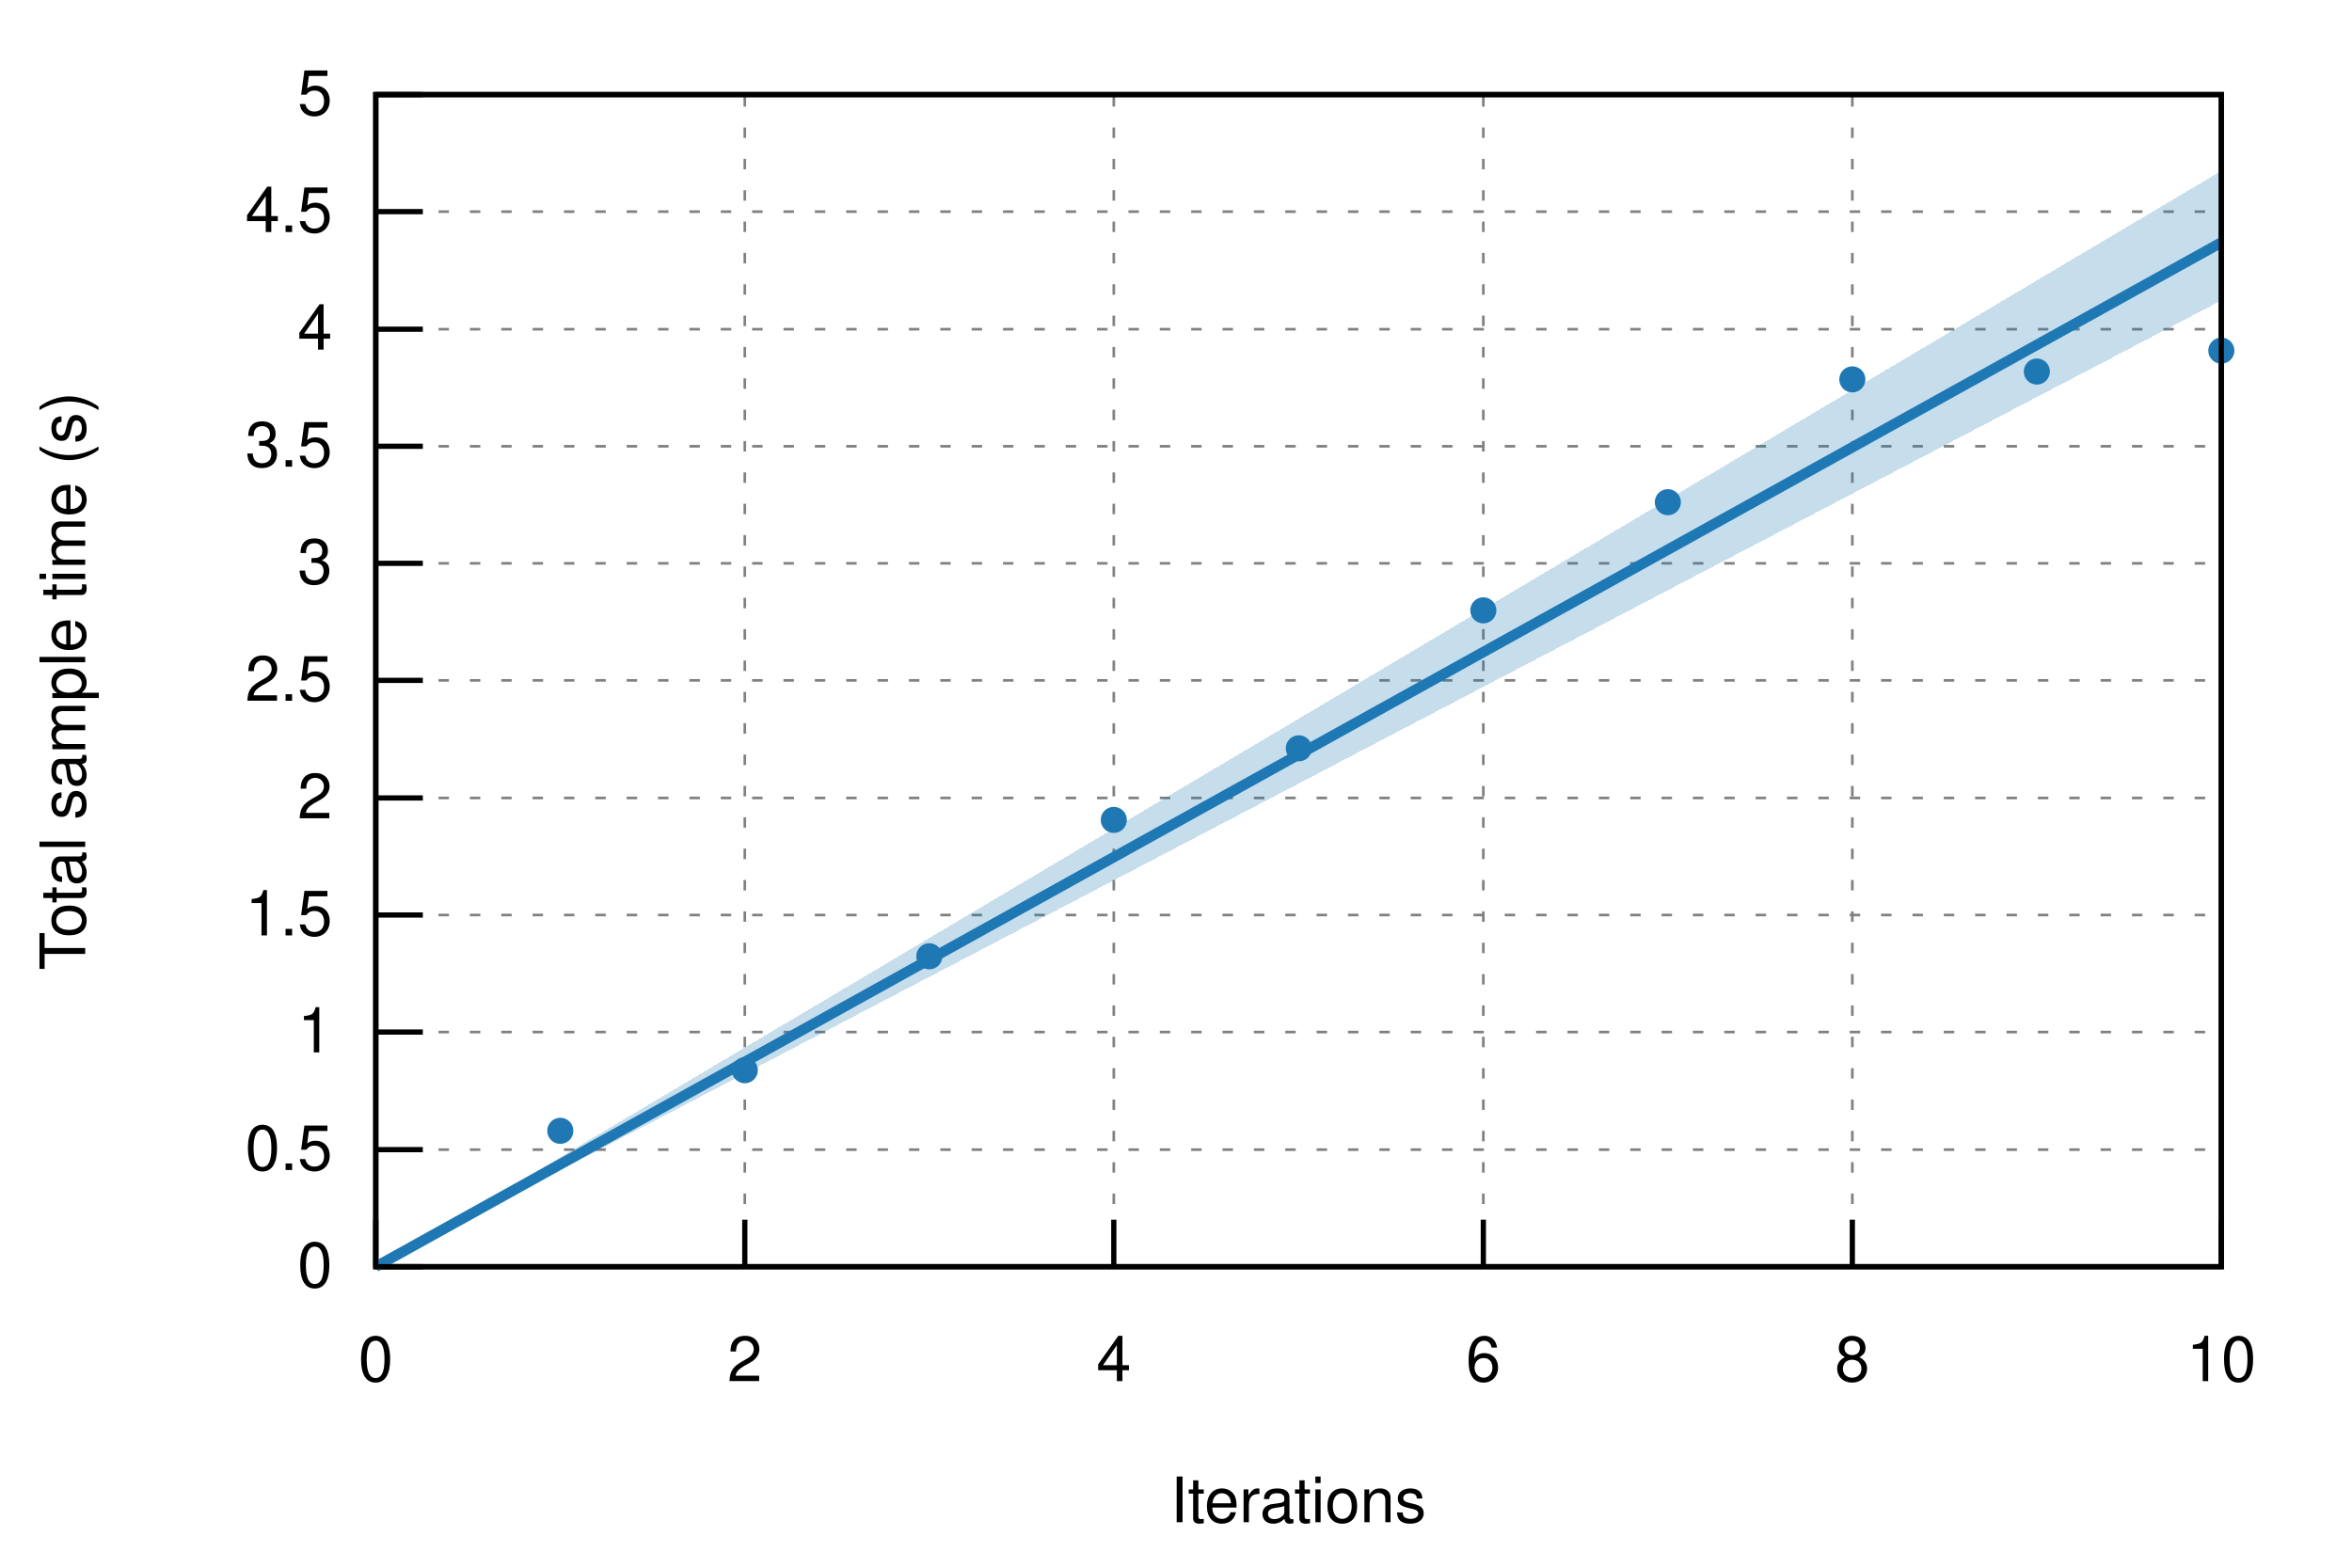
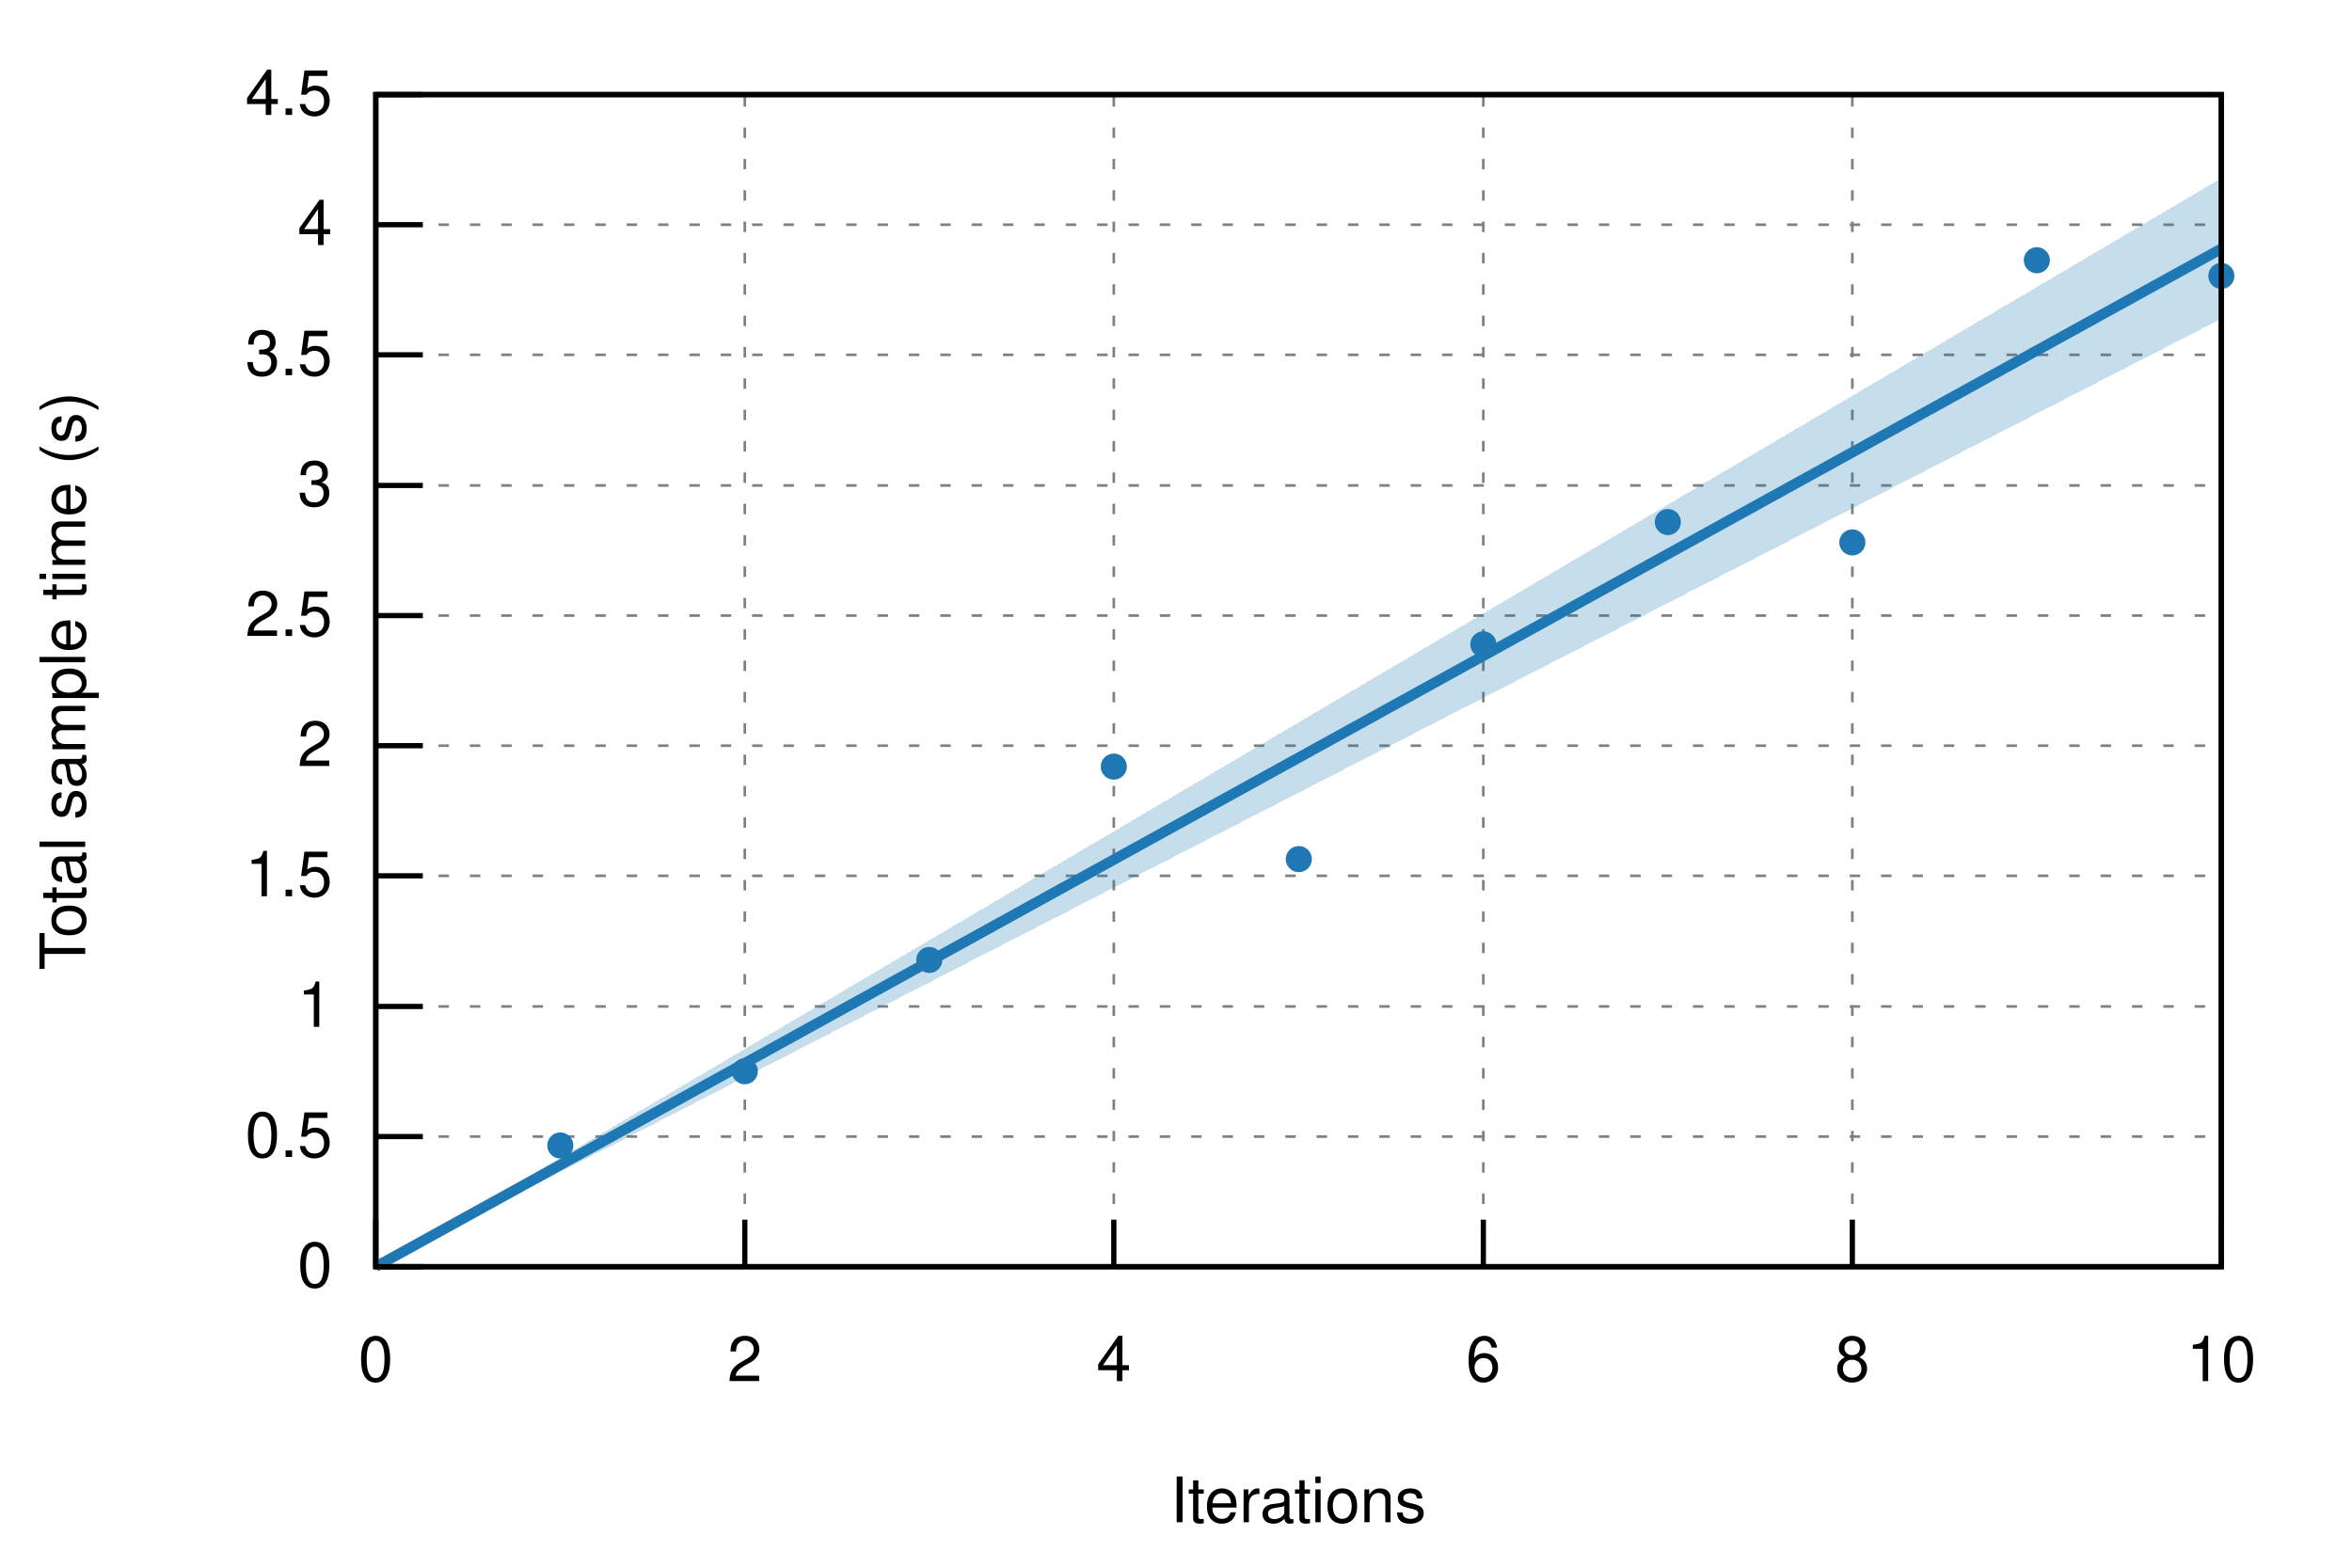
<svg xmlns="http://www.w3.org/2000/svg" xmlns:xlink="http://www.w3.org/1999/xlink" viewBox="0 0 450 300">
  <g id="gnuplot_canvas">
    <rect x="0" y="0" width="450" height="300" fill="none" />
    <defs>
      <circle id="gpDot" r="0.5" stroke-width="0.5" stroke="currentColor" />
      <path id="gpPt0" stroke-width="0.222" stroke="currentColor" d="M-1,0 h2 M0,-1 v2" />
      <path id="gpPt1" stroke-width="0.222" stroke="currentColor" d="M-1,-1 L1,1 M1,-1 L-1,1" />
      <path id="gpPt2" stroke-width="0.222" stroke="currentColor" d="M-1,0 L1,0 M0,-1 L0,1 M-1,-1 L1,1 M-1,1 L1,-1" />
      <rect id="gpPt3" stroke-width="0.222" stroke="currentColor" x="-1" y="-1" width="2" height="2" />
      <rect id="gpPt4" stroke-width="0.222" stroke="currentColor" fill="currentColor" x="-1" y="-1" width="2" height="2" />
      <circle id="gpPt5" stroke-width="0.222" stroke="currentColor" cx="0" cy="0" r="1" />
      <use xlink:href="#gpPt5" id="gpPt6" fill="currentColor" stroke="none" />
      <path id="gpPt7" stroke-width="0.222" stroke="currentColor" d="M0,-1.33 L-1.33,0.67 L1.33,0.67 z" />
      <use xlink:href="#gpPt7" id="gpPt8" fill="currentColor" stroke="none" />
      <use xlink:href="#gpPt7" id="gpPt9" stroke="currentColor" transform="rotate(180)" />
      <use xlink:href="#gpPt9" id="gpPt10" fill="currentColor" stroke="none" />
      <use xlink:href="#gpPt3" id="gpPt11" stroke="currentColor" transform="rotate(45)" />
      <use xlink:href="#gpPt11" id="gpPt12" fill="currentColor" stroke="none" />
      <path id="gpPt13" stroke-width="0.222" stroke="currentColor" d="M0,1.330 L1.265,0.411 L0.782,-1.067 L-0.782,-1.076 L-1.265,0.411 z" />
      <use xlink:href="#gpPt13" id="gpPt14" fill="currentColor" stroke="none" />
      <filter id="textbox" filterUnits="objectBoundingBox" x="0" y="0" height="1" width="1">
        <feFlood flood-color="white" flood-opacity="1" result="bgnd" />
        <feComposite in="SourceGraphic" in2="bgnd" operator="atop" />
      </filter>
      <filter id="greybox" filterUnits="objectBoundingBox" x="0" y="0" height="1" width="1">
        <feFlood flood-color="lightgrey" flood-opacity="1" result="grey" />
        <feComposite in="SourceGraphic" in2="grey" operator="atop" />
      </filter>
    </defs>
    <g fill="none" color="white" stroke="currentColor" stroke-width="1.00" stroke-linecap="butt" stroke-linejoin="miter">
</g>
    <g fill="none" color="black" stroke="currentColor" stroke-width="1.00" stroke-linecap="butt" stroke-linejoin="miter">
</g>
    <g fill="none" color="black" stroke="black" stroke-width="0.50" stroke-linecap="butt" stroke-linejoin="miter">
</g>
    <g fill="none" color="gray" stroke="currentColor" stroke-width="0.50" stroke-linecap="butt" stroke-linejoin="miter">
      <path stroke="gray" stroke-dasharray="2,4" class="gridline" d="M71.9,242.4 L425.0,242.4  " />
    </g>
    <g fill="none" color="gray" stroke="gray" stroke-width="1.00" stroke-linecap="butt" stroke-linejoin="miter">
</g>
    <g fill="none" color="black" stroke="currentColor" stroke-width="1.00" stroke-linecap="butt" stroke-linejoin="miter">
      <path stroke="black" d="M71.9,242.4 L80.9,242.4  " />
      <g transform="translate(63.6,246.3)" stroke="none" fill="black" font-family="Helvetica" font-size="12.00" text-anchor="end">
        <text>
          <tspan font-family="Helvetica"> 0</tspan>
        </text>
      </g>
    </g>
    <g fill="none" color="black" stroke="currentColor" stroke-width="1.00" stroke-linecap="butt" stroke-linejoin="miter">
</g>
    <g fill="none" color="black" stroke="black" stroke-width="0.50" stroke-linecap="butt" stroke-linejoin="miter">
</g>
    <g fill="none" color="gray" stroke="currentColor" stroke-width="0.50" stroke-linecap="butt" stroke-linejoin="miter">
-       <path stroke="gray" stroke-dasharray="2,4" class="gridline" d="M71.9,220.0 L425.0,220.0  " />
-     </g>
-     <g fill="none" color="gray" stroke="gray" stroke-width="1.00" stroke-linecap="butt" stroke-linejoin="miter">
- </g>
-     <g fill="none" color="black" stroke="currentColor" stroke-width="1.00" stroke-linecap="butt" stroke-linejoin="miter">
-       <path stroke="black" d="M71.9,220.0 L80.9,220.0  " />
-       <g transform="translate(63.6,223.9)" stroke="none" fill="black" font-family="Helvetica" font-size="12.00" text-anchor="end">
+       <path stroke="gray" stroke-dasharray="2,4" class="gridline" d="M71.9,217.5 L425.0,217.5  " />
+     </g>
+     <g fill="none" color="gray" stroke="gray" stroke-width="1.00" stroke-linecap="butt" stroke-linejoin="miter">
+ </g>
+     <g fill="none" color="black" stroke="currentColor" stroke-width="1.00" stroke-linecap="butt" stroke-linejoin="miter">
+       <path stroke="black" d="M71.9,217.5 L80.9,217.5  " />
+       <g transform="translate(63.6,221.4)" stroke="none" fill="black" font-family="Helvetica" font-size="12.00" text-anchor="end">
        <text>
          <tspan font-family="Helvetica"> 0.5</tspan>
        </text>
      </g>
    </g>
    <g fill="none" color="black" stroke="currentColor" stroke-width="1.00" stroke-linecap="butt" stroke-linejoin="miter">
</g>
    <g fill="none" color="black" stroke="black" stroke-width="0.50" stroke-linecap="butt" stroke-linejoin="miter">
</g>
    <g fill="none" color="gray" stroke="currentColor" stroke-width="0.50" stroke-linecap="butt" stroke-linejoin="miter">
-       <path stroke="gray" stroke-dasharray="2,4" class="gridline" d="M71.9,197.5 L425.0,197.5  " />
-     </g>
-     <g fill="none" color="gray" stroke="gray" stroke-width="1.00" stroke-linecap="butt" stroke-linejoin="miter">
- </g>
-     <g fill="none" color="black" stroke="currentColor" stroke-width="1.00" stroke-linecap="butt" stroke-linejoin="miter">
-       <path stroke="black" d="M71.9,197.5 L80.9,197.5  " />
-       <g transform="translate(63.6,201.4)" stroke="none" fill="black" font-family="Helvetica" font-size="12.00" text-anchor="end">
+       <path stroke="gray" stroke-dasharray="2,4" class="gridline" d="M71.9,192.6 L425.0,192.6  " />
+     </g>
+     <g fill="none" color="gray" stroke="gray" stroke-width="1.00" stroke-linecap="butt" stroke-linejoin="miter">
+ </g>
+     <g fill="none" color="black" stroke="currentColor" stroke-width="1.00" stroke-linecap="butt" stroke-linejoin="miter">
+       <path stroke="black" d="M71.9,192.6 L80.9,192.6  " />
+       <g transform="translate(63.6,196.5)" stroke="none" fill="black" font-family="Helvetica" font-size="12.00" text-anchor="end">
        <text>
          <tspan font-family="Helvetica"> 1</tspan>
        </text>
      </g>
    </g>
    <g fill="none" color="black" stroke="currentColor" stroke-width="1.00" stroke-linecap="butt" stroke-linejoin="miter">
</g>
    <g fill="none" color="black" stroke="black" stroke-width="0.50" stroke-linecap="butt" stroke-linejoin="miter">
</g>
    <g fill="none" color="gray" stroke="currentColor" stroke-width="0.50" stroke-linecap="butt" stroke-linejoin="miter">
-       <path stroke="gray" stroke-dasharray="2,4" class="gridline" d="M71.9,175.1 L425.0,175.1  " />
-     </g>
-     <g fill="none" color="gray" stroke="gray" stroke-width="1.00" stroke-linecap="butt" stroke-linejoin="miter">
- </g>
-     <g fill="none" color="black" stroke="currentColor" stroke-width="1.00" stroke-linecap="butt" stroke-linejoin="miter">
-       <path stroke="black" d="M71.9,175.1 L80.9,175.1  " />
-       <g transform="translate(63.6,179.0)" stroke="none" fill="black" font-family="Helvetica" font-size="12.00" text-anchor="end">
+       <path stroke="gray" stroke-dasharray="2,4" class="gridline" d="M71.9,167.6 L425.0,167.6  " />
+     </g>
+     <g fill="none" color="gray" stroke="gray" stroke-width="1.00" stroke-linecap="butt" stroke-linejoin="miter">
+ </g>
+     <g fill="none" color="black" stroke="currentColor" stroke-width="1.00" stroke-linecap="butt" stroke-linejoin="miter">
+       <path stroke="black" d="M71.9,167.6 L80.9,167.6  " />
+       <g transform="translate(63.6,171.5)" stroke="none" fill="black" font-family="Helvetica" font-size="12.00" text-anchor="end">
        <text>
          <tspan font-family="Helvetica"> 1.5</tspan>
        </text>
      </g>
    </g>
    <g fill="none" color="black" stroke="currentColor" stroke-width="1.00" stroke-linecap="butt" stroke-linejoin="miter">
</g>
    <g fill="none" color="black" stroke="black" stroke-width="0.50" stroke-linecap="butt" stroke-linejoin="miter">
</g>
    <g fill="none" color="gray" stroke="currentColor" stroke-width="0.50" stroke-linecap="butt" stroke-linejoin="miter">
-       <path stroke="gray" stroke-dasharray="2,4" class="gridline" d="M71.9,152.7 L425.0,152.7  " />
-     </g>
-     <g fill="none" color="gray" stroke="gray" stroke-width="1.00" stroke-linecap="butt" stroke-linejoin="miter">
- </g>
-     <g fill="none" color="black" stroke="currentColor" stroke-width="1.00" stroke-linecap="butt" stroke-linejoin="miter">
-       <path stroke="black" d="M71.9,152.7 L80.9,152.7  " />
-       <g transform="translate(63.6,156.6)" stroke="none" fill="black" font-family="Helvetica" font-size="12.00" text-anchor="end">
+       <path stroke="gray" stroke-dasharray="2,4" class="gridline" d="M71.9,142.7 L425.0,142.7  " />
+     </g>
+     <g fill="none" color="gray" stroke="gray" stroke-width="1.00" stroke-linecap="butt" stroke-linejoin="miter">
+ </g>
+     <g fill="none" color="black" stroke="currentColor" stroke-width="1.00" stroke-linecap="butt" stroke-linejoin="miter">
+       <path stroke="black" d="M71.9,142.7 L80.9,142.7  " />
+       <g transform="translate(63.6,146.6)" stroke="none" fill="black" font-family="Helvetica" font-size="12.00" text-anchor="end">
        <text>
          <tspan font-family="Helvetica"> 2</tspan>
        </text>
      </g>
    </g>
    <g fill="none" color="black" stroke="currentColor" stroke-width="1.00" stroke-linecap="butt" stroke-linejoin="miter">
</g>
    <g fill="none" color="black" stroke="black" stroke-width="0.50" stroke-linecap="butt" stroke-linejoin="miter">
</g>
    <g fill="none" color="gray" stroke="currentColor" stroke-width="0.50" stroke-linecap="butt" stroke-linejoin="miter">
-       <path stroke="gray" stroke-dasharray="2,4" class="gridline" d="M71.9,130.2 L425.0,130.2  " />
-     </g>
-     <g fill="none" color="gray" stroke="gray" stroke-width="1.00" stroke-linecap="butt" stroke-linejoin="miter">
- </g>
-     <g fill="none" color="black" stroke="currentColor" stroke-width="1.00" stroke-linecap="butt" stroke-linejoin="miter">
-       <path stroke="black" d="M71.9,130.2 L80.9,130.2  " />
-       <g transform="translate(63.6,134.1)" stroke="none" fill="black" font-family="Helvetica" font-size="12.00" text-anchor="end">
+       <path stroke="gray" stroke-dasharray="2,4" class="gridline" d="M71.9,117.8 L425.0,117.8  " />
+     </g>
+     <g fill="none" color="gray" stroke="gray" stroke-width="1.00" stroke-linecap="butt" stroke-linejoin="miter">
+ </g>
+     <g fill="none" color="black" stroke="currentColor" stroke-width="1.00" stroke-linecap="butt" stroke-linejoin="miter">
+       <path stroke="black" d="M71.9,117.8 L80.9,117.8  " />
+       <g transform="translate(63.6,121.7)" stroke="none" fill="black" font-family="Helvetica" font-size="12.00" text-anchor="end">
        <text>
          <tspan font-family="Helvetica"> 2.5</tspan>
        </text>
      </g>
    </g>
    <g fill="none" color="black" stroke="currentColor" stroke-width="1.00" stroke-linecap="butt" stroke-linejoin="miter">
</g>
    <g fill="none" color="black" stroke="black" stroke-width="0.50" stroke-linecap="butt" stroke-linejoin="miter">
</g>
    <g fill="none" color="gray" stroke="currentColor" stroke-width="0.50" stroke-linecap="butt" stroke-linejoin="miter">
-       <path stroke="gray" stroke-dasharray="2,4" class="gridline" d="M71.9,107.8 L425.0,107.8  " />
-     </g>
-     <g fill="none" color="gray" stroke="gray" stroke-width="1.00" stroke-linecap="butt" stroke-linejoin="miter">
- </g>
-     <g fill="none" color="black" stroke="currentColor" stroke-width="1.00" stroke-linecap="butt" stroke-linejoin="miter">
-       <path stroke="black" d="M71.9,107.8 L80.9,107.8  " />
-       <g transform="translate(63.6,111.7)" stroke="none" fill="black" font-family="Helvetica" font-size="12.00" text-anchor="end">
+       <path stroke="gray" stroke-dasharray="2,4" class="gridline" d="M71.9,92.9 L425.0,92.9  " />
+     </g>
+     <g fill="none" color="gray" stroke="gray" stroke-width="1.00" stroke-linecap="butt" stroke-linejoin="miter">
+ </g>
+     <g fill="none" color="black" stroke="currentColor" stroke-width="1.00" stroke-linecap="butt" stroke-linejoin="miter">
+       <path stroke="black" d="M71.9,92.9 L80.9,92.9  " />
+       <g transform="translate(63.6,96.8)" stroke="none" fill="black" font-family="Helvetica" font-size="12.00" text-anchor="end">
        <text>
          <tspan font-family="Helvetica"> 3</tspan>
        </text>
      </g>
    </g>
    <g fill="none" color="black" stroke="currentColor" stroke-width="1.00" stroke-linecap="butt" stroke-linejoin="miter">
</g>
    <g fill="none" color="black" stroke="black" stroke-width="0.50" stroke-linecap="butt" stroke-linejoin="miter">
</g>
    <g fill="none" color="gray" stroke="currentColor" stroke-width="0.50" stroke-linecap="butt" stroke-linejoin="miter">
-       <path stroke="gray" stroke-dasharray="2,4" class="gridline" d="M71.9,85.4 L425.0,85.4  " />
-     </g>
-     <g fill="none" color="gray" stroke="gray" stroke-width="1.00" stroke-linecap="butt" stroke-linejoin="miter">
- </g>
-     <g fill="none" color="black" stroke="currentColor" stroke-width="1.00" stroke-linecap="butt" stroke-linejoin="miter">
-       <path stroke="black" d="M71.9,85.4 L80.9,85.4  " />
-       <g transform="translate(63.6,89.3)" stroke="none" fill="black" font-family="Helvetica" font-size="12.00" text-anchor="end">
+       <path stroke="gray" stroke-dasharray="2,4" class="gridline" d="M71.9,67.9 L425.0,67.9  " />
+     </g>
+     <g fill="none" color="gray" stroke="gray" stroke-width="1.00" stroke-linecap="butt" stroke-linejoin="miter">
+ </g>
+     <g fill="none" color="black" stroke="currentColor" stroke-width="1.00" stroke-linecap="butt" stroke-linejoin="miter">
+       <path stroke="black" d="M71.9,67.9 L80.9,67.9  " />
+       <g transform="translate(63.6,71.8)" stroke="none" fill="black" font-family="Helvetica" font-size="12.00" text-anchor="end">
        <text>
          <tspan font-family="Helvetica"> 3.5</tspan>
        </text>
      </g>
    </g>
    <g fill="none" color="black" stroke="currentColor" stroke-width="1.00" stroke-linecap="butt" stroke-linejoin="miter">
</g>
    <g fill="none" color="black" stroke="black" stroke-width="0.50" stroke-linecap="butt" stroke-linejoin="miter">
</g>
    <g fill="none" color="gray" stroke="currentColor" stroke-width="0.50" stroke-linecap="butt" stroke-linejoin="miter">
-       <path stroke="gray" stroke-dasharray="2,4" class="gridline" d="M71.9,63.0 L425.0,63.0  " />
-     </g>
-     <g fill="none" color="gray" stroke="gray" stroke-width="1.00" stroke-linecap="butt" stroke-linejoin="miter">
- </g>
-     <g fill="none" color="black" stroke="currentColor" stroke-width="1.00" stroke-linecap="butt" stroke-linejoin="miter">
-       <path stroke="black" d="M71.9,63.0 L80.9,63.0  " />
-       <g transform="translate(63.6,66.9)" stroke="none" fill="black" font-family="Helvetica" font-size="12.00" text-anchor="end">
+       <path stroke="gray" stroke-dasharray="2,4" class="gridline" d="M71.9,43.0 L425.0,43.0  " />
+     </g>
+     <g fill="none" color="gray" stroke="gray" stroke-width="1.00" stroke-linecap="butt" stroke-linejoin="miter">
+ </g>
+     <g fill="none" color="black" stroke="currentColor" stroke-width="1.00" stroke-linecap="butt" stroke-linejoin="miter">
+       <path stroke="black" d="M71.9,43.0 L80.9,43.0  " />
+       <g transform="translate(63.6,46.9)" stroke="none" fill="black" font-family="Helvetica" font-size="12.00" text-anchor="end">
        <text>
          <tspan font-family="Helvetica"> 4</tspan>
-         </text>
-       </g>
-     </g>
-     <g fill="none" color="black" stroke="currentColor" stroke-width="1.00" stroke-linecap="butt" stroke-linejoin="miter">
- </g>
-     <g fill="none" color="black" stroke="black" stroke-width="0.50" stroke-linecap="butt" stroke-linejoin="miter">
- </g>
-     <g fill="none" color="gray" stroke="currentColor" stroke-width="0.50" stroke-linecap="butt" stroke-linejoin="miter">
-       <path stroke="gray" stroke-dasharray="2,4" class="gridline" d="M71.9,40.5 L425.0,40.5  " />
-     </g>
-     <g fill="none" color="gray" stroke="gray" stroke-width="1.00" stroke-linecap="butt" stroke-linejoin="miter">
- </g>
-     <g fill="none" color="black" stroke="currentColor" stroke-width="1.00" stroke-linecap="butt" stroke-linejoin="miter">
-       <path stroke="black" d="M71.9,40.5 L80.9,40.5  " />
-       <g transform="translate(63.6,44.4)" stroke="none" fill="black" font-family="Helvetica" font-size="12.00" text-anchor="end">
-         <text>
-           <tspan font-family="Helvetica"> 4.5</tspan>
        </text>
      </g>
    </g>
    <g fill="none" color="black" stroke="currentColor" stroke-width="1.00" stroke-linecap="butt" stroke-linejoin="miter">
</g>
    <g fill="none" color="black" stroke="black" stroke-width="0.50" stroke-linecap="butt" stroke-linejoin="miter">
</g>
    <g fill="none" color="gray" stroke="currentColor" stroke-width="0.50" stroke-linecap="butt" stroke-linejoin="miter">
      <path stroke="gray" stroke-dasharray="2,4" class="gridline" d="M71.9,18.1 L425.0,18.1  " />
    </g>
    <g fill="none" color="gray" stroke="gray" stroke-width="1.00" stroke-linecap="butt" stroke-linejoin="miter">
</g>
    <g fill="none" color="black" stroke="currentColor" stroke-width="1.00" stroke-linecap="butt" stroke-linejoin="miter">
      <path stroke="black" d="M71.9,18.1 L80.9,18.1  " />
      <g transform="translate(63.6,22.0)" stroke="none" fill="black" font-family="Helvetica" font-size="12.00" text-anchor="end">
        <text>
-           <tspan font-family="Helvetica"> 5</tspan>
+           <tspan font-family="Helvetica"> 4.5</tspan>
        </text>
      </g>
    </g>
    <g fill="none" color="black" stroke="currentColor" stroke-width="1.00" stroke-linecap="butt" stroke-linejoin="miter">
</g>
    <g fill="none" color="black" stroke="black" stroke-width="0.50" stroke-linecap="butt" stroke-linejoin="miter">
</g>
    <g fill="none" color="gray" stroke="currentColor" stroke-width="0.50" stroke-linecap="butt" stroke-linejoin="miter">
      <path stroke="gray" stroke-dasharray="2,4" class="gridline" d="M71.9,242.4 L71.9,18.1  " />
    </g>
    <g fill="none" color="gray" stroke="gray" stroke-width="1.00" stroke-linecap="butt" stroke-linejoin="miter">
</g>
    <g fill="none" color="black" stroke="currentColor" stroke-width="1.00" stroke-linecap="butt" stroke-linejoin="miter">
      <path stroke="black" d="M71.9,242.4 L71.9,233.4  " />
      <g transform="translate(71.9,264.3)" stroke="none" fill="black" font-family="Helvetica" font-size="12.00" text-anchor="middle">
        <text>
          <tspan font-family="Helvetica"> 0</tspan>
        </text>
      </g>
    </g>
    <g fill="none" color="black" stroke="currentColor" stroke-width="1.00" stroke-linecap="butt" stroke-linejoin="miter">
</g>
    <g fill="none" color="black" stroke="black" stroke-width="0.50" stroke-linecap="butt" stroke-linejoin="miter">
</g>
    <g fill="none" color="gray" stroke="currentColor" stroke-width="0.50" stroke-linecap="butt" stroke-linejoin="miter">
      <path stroke="gray" stroke-dasharray="2,4" class="gridline" d="M142.5,242.4 L142.5,18.1  " />
    </g>
    <g fill="none" color="gray" stroke="gray" stroke-width="1.00" stroke-linecap="butt" stroke-linejoin="miter">
</g>
    <g fill="none" color="black" stroke="currentColor" stroke-width="1.00" stroke-linecap="butt" stroke-linejoin="miter">
      <path stroke="black" d="M142.5,242.4 L142.5,233.4  " />
      <g transform="translate(142.5,264.3)" stroke="none" fill="black" font-family="Helvetica" font-size="12.00" text-anchor="middle">
        <text>
          <tspan font-family="Helvetica"> 2</tspan>
        </text>
      </g>
    </g>
    <g fill="none" color="black" stroke="currentColor" stroke-width="1.00" stroke-linecap="butt" stroke-linejoin="miter">
</g>
    <g fill="none" color="black" stroke="black" stroke-width="0.50" stroke-linecap="butt" stroke-linejoin="miter">
</g>
    <g fill="none" color="gray" stroke="currentColor" stroke-width="0.50" stroke-linecap="butt" stroke-linejoin="miter">
      <path stroke="gray" stroke-dasharray="2,4" class="gridline" d="M213.1,242.4 L213.1,18.1  " />
    </g>
    <g fill="none" color="gray" stroke="gray" stroke-width="1.00" stroke-linecap="butt" stroke-linejoin="miter">
</g>
    <g fill="none" color="black" stroke="currentColor" stroke-width="1.00" stroke-linecap="butt" stroke-linejoin="miter">
      <path stroke="black" d="M213.1,242.4 L213.1,233.4  " />
      <g transform="translate(213.1,264.3)" stroke="none" fill="black" font-family="Helvetica" font-size="12.00" text-anchor="middle">
        <text>
          <tspan font-family="Helvetica"> 4</tspan>
        </text>
      </g>
    </g>
    <g fill="none" color="black" stroke="currentColor" stroke-width="1.00" stroke-linecap="butt" stroke-linejoin="miter">
</g>
    <g fill="none" color="black" stroke="black" stroke-width="0.50" stroke-linecap="butt" stroke-linejoin="miter">
</g>
    <g fill="none" color="gray" stroke="currentColor" stroke-width="0.50" stroke-linecap="butt" stroke-linejoin="miter">
      <path stroke="gray" stroke-dasharray="2,4" class="gridline" d="M283.8,242.4 L283.8,18.1  " />
    </g>
    <g fill="none" color="gray" stroke="gray" stroke-width="1.00" stroke-linecap="butt" stroke-linejoin="miter">
</g>
    <g fill="none" color="black" stroke="currentColor" stroke-width="1.00" stroke-linecap="butt" stroke-linejoin="miter">
      <path stroke="black" d="M283.8,242.4 L283.8,233.4  " />
      <g transform="translate(283.8,264.3)" stroke="none" fill="black" font-family="Helvetica" font-size="12.00" text-anchor="middle">
        <text>
          <tspan font-family="Helvetica"> 6</tspan>
        </text>
      </g>
    </g>
    <g fill="none" color="black" stroke="currentColor" stroke-width="1.00" stroke-linecap="butt" stroke-linejoin="miter">
</g>
    <g fill="none" color="black" stroke="black" stroke-width="0.50" stroke-linecap="butt" stroke-linejoin="miter">
</g>
    <g fill="none" color="gray" stroke="currentColor" stroke-width="0.50" stroke-linecap="butt" stroke-linejoin="miter">
      <path stroke="gray" stroke-dasharray="2,4" class="gridline" d="M354.4,242.4 L354.4,18.1  " />
    </g>
    <g fill="none" color="gray" stroke="gray" stroke-width="1.00" stroke-linecap="butt" stroke-linejoin="miter">
</g>
    <g fill="none" color="black" stroke="currentColor" stroke-width="1.00" stroke-linecap="butt" stroke-linejoin="miter">
      <path stroke="black" d="M354.4,242.4 L354.4,233.4  " />
      <g transform="translate(354.4,264.3)" stroke="none" fill="black" font-family="Helvetica" font-size="12.00" text-anchor="middle">
        <text>
          <tspan font-family="Helvetica"> 8</tspan>
        </text>
      </g>
    </g>
    <g fill="none" color="black" stroke="currentColor" stroke-width="1.00" stroke-linecap="butt" stroke-linejoin="miter">
</g>
    <g fill="none" color="black" stroke="black" stroke-width="0.50" stroke-linecap="butt" stroke-linejoin="miter">
</g>
    <g fill="none" color="gray" stroke="currentColor" stroke-width="0.50" stroke-linecap="butt" stroke-linejoin="miter">
      <path stroke="gray" stroke-dasharray="2,4" class="gridline" d="M425.0,242.4 L425.0,18.1  " />
    </g>
    <g fill="none" color="gray" stroke="gray" stroke-width="1.00" stroke-linecap="butt" stroke-linejoin="miter">
</g>
    <g fill="none" color="black" stroke="currentColor" stroke-width="1.00" stroke-linecap="butt" stroke-linejoin="miter">
      <path stroke="black" d="M425.0,242.4 L425.0,233.4  " />
      <g transform="translate(425.0,264.3)" stroke="none" fill="black" font-family="Helvetica" font-size="12.00" text-anchor="middle">
        <text>
          <tspan font-family="Helvetica"> 10</tspan>
        </text>
      </g>
    </g>
    <g fill="none" color="black" stroke="currentColor" stroke-width="1.00" stroke-linecap="butt" stroke-linejoin="miter">
</g>
    <g fill="none" color="black" stroke="currentColor" stroke-width="1.00" stroke-linecap="butt" stroke-linejoin="miter">
      <path stroke="black" d="M71.9,18.1 L71.9,242.4 L425.0,242.4 L425.0,18.1 L71.9,18.1 Z  " />
    </g>
    <g fill="none" color="black" stroke="currentColor" stroke-width="1.00" stroke-linecap="butt" stroke-linejoin="miter">
      <g transform="translate(16.3,130.3) rotate(270)" stroke="none" fill="black" font-family="Helvetica" font-size="12.00" text-anchor="middle">
        <text>
          <tspan font-family="Helvetica">Total sample time (s)</tspan>
        </text>
      </g>
    </g>
    <g fill="none" color="black" stroke="currentColor" stroke-width="1.00" stroke-linecap="butt" stroke-linejoin="miter">
      <g transform="translate(248.4,291.3)" stroke="none" fill="black" font-family="Helvetica" font-size="12.00" text-anchor="middle">
        <text>
          <tspan font-family="Helvetica">Iterations</tspan>
        </text>
      </g>
    </g>
    <g fill="none" color="black" stroke="currentColor" stroke-width="1.00" stroke-linecap="butt" stroke-linejoin="miter">
</g>
    <g id="gnuplot_plot_1">
      <g fill="none" color="black" stroke="currentColor" stroke-width="1.00" stroke-linecap="butt" stroke-linejoin="miter">
-         <use xlink:href="#gpPt6" transform="translate(107.2,216.4) scale(2.25)" color="rgb( 31, 120, 180)" />
-         <use xlink:href="#gpPt6" transform="translate(142.5,204.8) scale(2.25)" color="rgb( 31, 120, 180)" />
-         <use xlink:href="#gpPt6" transform="translate(177.8,183.0) scale(2.25)" color="rgb( 31, 120, 180)" />
-         <use xlink:href="#gpPt6" transform="translate(213.1,156.9) scale(2.25)" color="rgb( 31, 120, 180)" />
-         <use xlink:href="#gpPt6" transform="translate(248.5,143.2) scale(2.25)" color="rgb( 31, 120, 180)" />
-         <use xlink:href="#gpPt6" transform="translate(283.8,116.8) scale(2.25)" color="rgb( 31, 120, 180)" />
-         <use xlink:href="#gpPt6" transform="translate(319.1,96.1) scale(2.25)" color="rgb( 31, 120, 180)" />
-         <use xlink:href="#gpPt6" transform="translate(354.4,72.6) scale(2.25)" color="rgb( 31, 120, 180)" />
-         <use xlink:href="#gpPt6" transform="translate(389.7,71.1) scale(2.25)" color="rgb( 31, 120, 180)" />
-         <use xlink:href="#gpPt6" transform="translate(425.0,67.1) scale(2.25)" color="rgb( 31, 120, 180)" />
+         <use xlink:href="#gpPt6" transform="translate(107.2,219.2) scale(2.25)" color="rgb( 31, 120, 180)" />
+         <use xlink:href="#gpPt6" transform="translate(142.5,205.0) scale(2.25)" color="rgb( 31, 120, 180)" />
+         <use xlink:href="#gpPt6" transform="translate(177.8,183.7) scale(2.25)" color="rgb( 31, 120, 180)" />
+         <use xlink:href="#gpPt6" transform="translate(213.1,146.7) scale(2.25)" color="rgb( 31, 120, 180)" />
+         <use xlink:href="#gpPt6" transform="translate(248.5,164.4) scale(2.25)" color="rgb( 31, 120, 180)" />
+         <use xlink:href="#gpPt6" transform="translate(283.8,123.3) scale(2.25)" color="rgb( 31, 120, 180)" />
+         <use xlink:href="#gpPt6" transform="translate(319.1,99.9) scale(2.25)" color="rgb( 31, 120, 180)" />
+         <use xlink:href="#gpPt6" transform="translate(354.4,103.8) scale(2.25)" color="rgb( 31, 120, 180)" />
+         <use xlink:href="#gpPt6" transform="translate(389.7,49.8) scale(2.25)" color="rgb( 31, 120, 180)" />
+         <use xlink:href="#gpPt6" transform="translate(425.0,52.8) scale(2.25)" color="rgb( 31, 120, 180)" />
      </g>
    </g>
    <g id="gnuplot_plot_2">
      <g fill="none" color="white" stroke="rgb( 31, 120, 180)" stroke-width="2.00" stroke-linecap="butt" stroke-linejoin="miter">
</g>
      <g fill="none" color="black" stroke="currentColor" stroke-width="2.00" stroke-linecap="butt" stroke-linejoin="miter">
-         <path stroke="rgb( 31, 120, 180)" d="M71.9,242.4 L425.0,46.4  " />
+         <path stroke="rgb( 31, 120, 180)" d="M71.9,242.4 L425.0,47.6  " />
      </g>
    </g>
    <g id="gnuplot_plot_3">
      <g fill="none" color="white" stroke="rgb( 31, 120, 180)" stroke-width="1.00" stroke-linecap="butt" stroke-linejoin="miter">
</g>
      <g fill="none" color="black" stroke="currentColor" stroke-width="1.00" stroke-linecap="butt" stroke-linejoin="miter">
        <g stroke="none" shape-rendering="crispEdges">
          <polygon fill="rgb( 31, 120, 180)" fill-opacity="0.25" points="71.9,242.4 71.9,242.4 71.9,242.4 " />
-           <polygon fill="rgb( 31, 120, 180)" fill-opacity="0.25" points="71.9,242.4 425.0,57.5 425.0,32.7 " />
+           <polygon fill="rgb( 31, 120, 180)" fill-opacity="0.25" points="71.9,242.4 425.0,61.0 425.0,34.1 " />
        </g>
      </g>
    </g>
    <g fill="none" color="white" stroke="rgb( 31, 120, 180)" stroke-width="2.00" stroke-linecap="butt" stroke-linejoin="miter">
</g>
    <g fill="none" color="black" stroke="currentColor" stroke-width="2.00" stroke-linecap="butt" stroke-linejoin="miter">
</g>
    <g fill="none" color="black" stroke="black" stroke-width="1.00" stroke-linecap="butt" stroke-linejoin="miter">
</g>
    <g fill="none" color="black" stroke="currentColor" stroke-width="1.00" stroke-linecap="butt" stroke-linejoin="miter">
      <path stroke="black" d="M71.9,18.1 L71.9,242.4 L425.0,242.4 L425.0,18.1 L71.9,18.1 Z  " />
    </g>
    <g fill="none" color="black" stroke="currentColor" stroke-width="1.00" stroke-linecap="butt" stroke-linejoin="miter">
</g>
  </g>
</svg>
